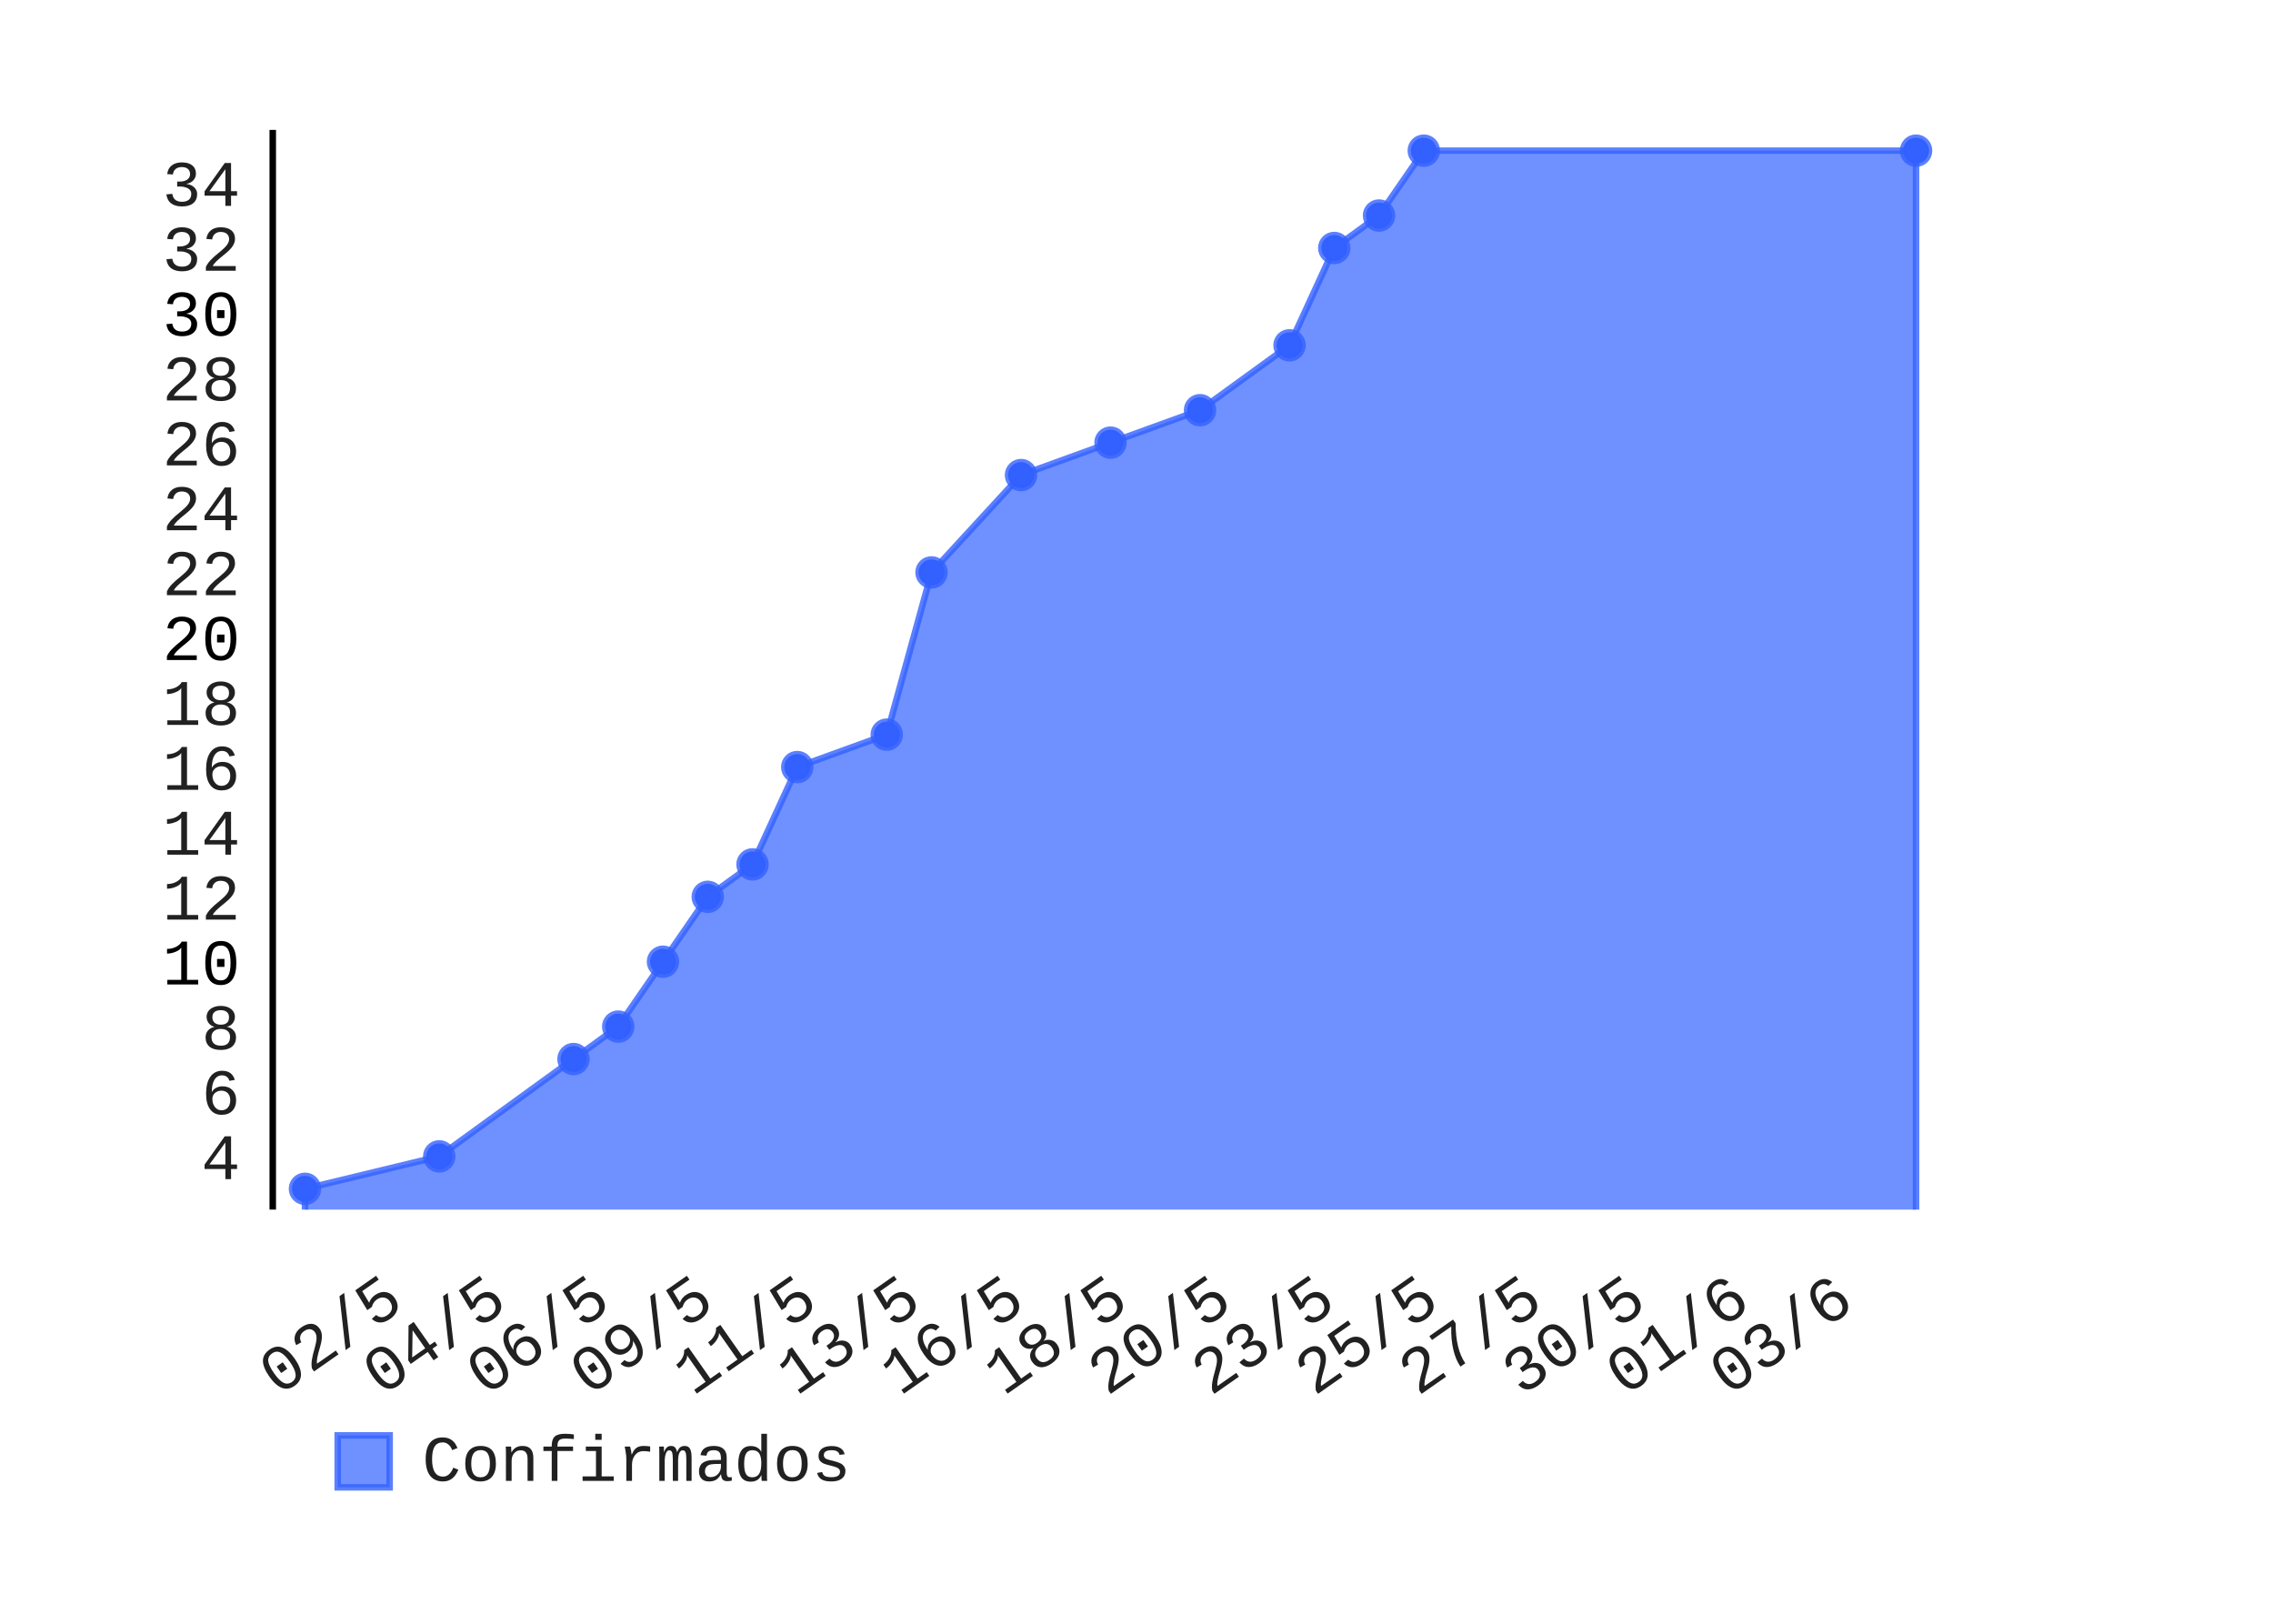
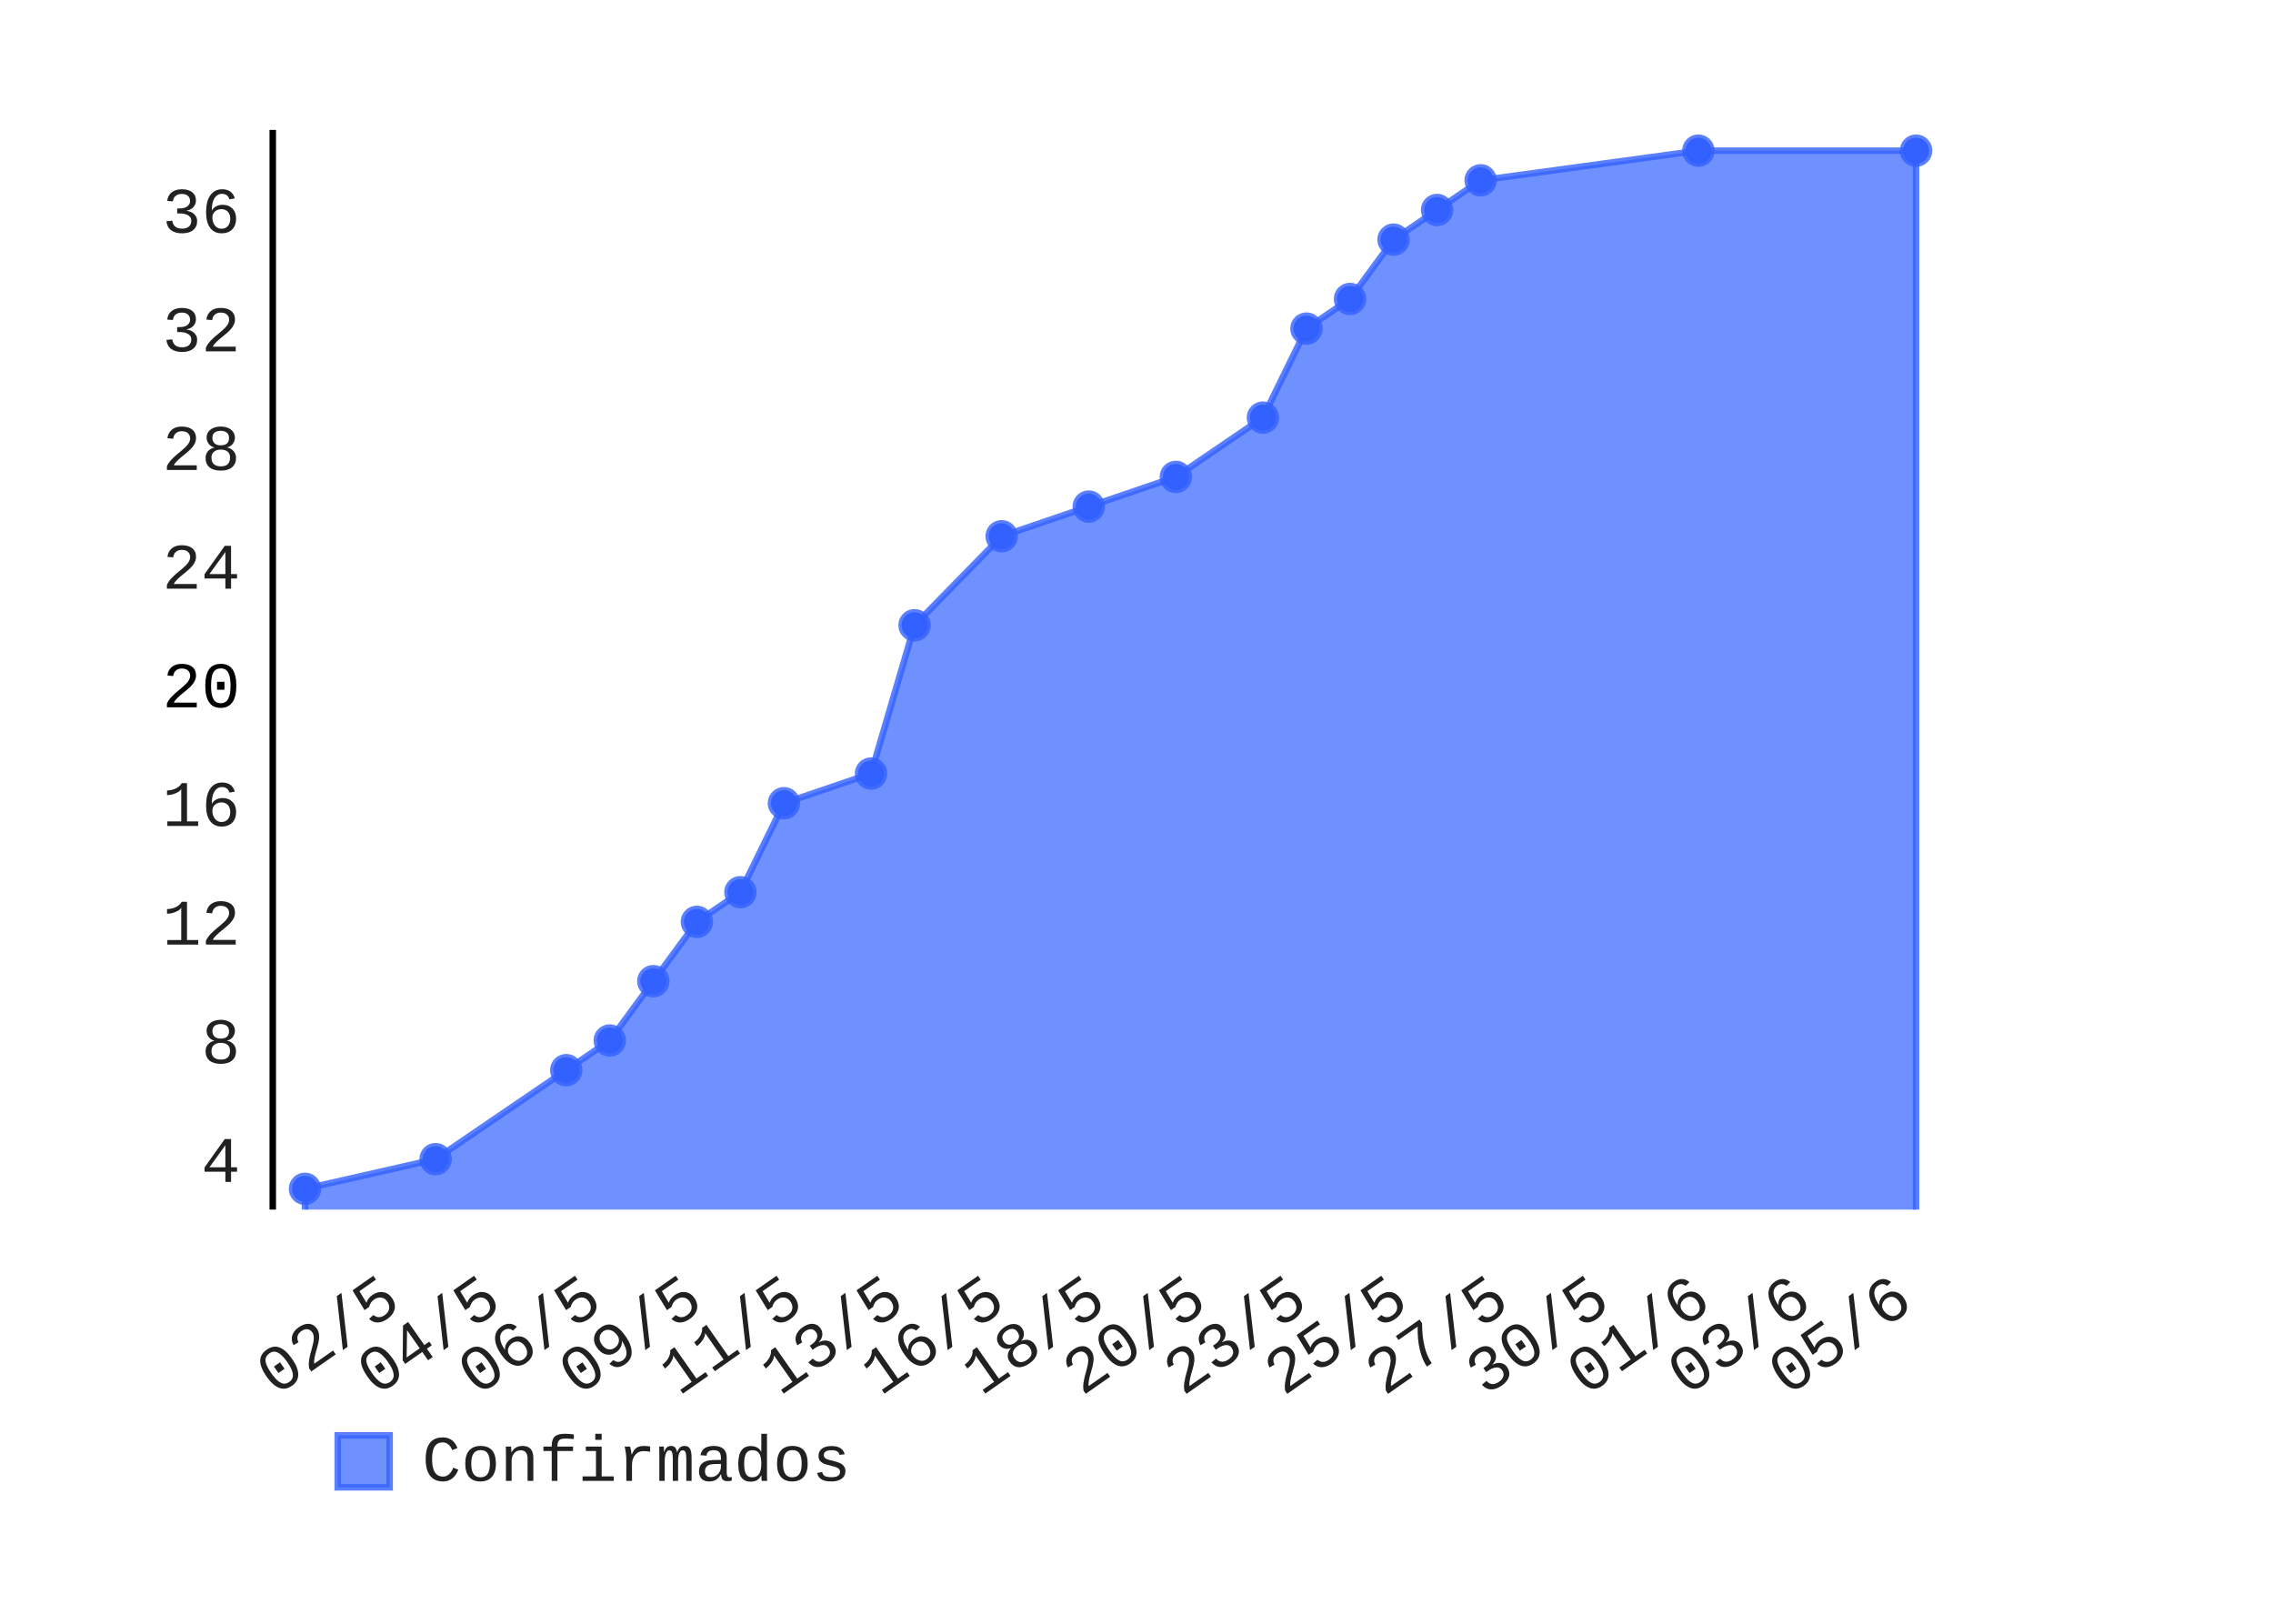
- <svg xmlns="http://www.w3.org/2000/svg" class="pygal-chart" height="250" id="chart-975a3684-748f-46cd-846c-ccfb6f95a8b8" viewBox="0 0 350 250" width="350">
+ <svg xmlns="http://www.w3.org/2000/svg" class="pygal-chart" height="250" id="chart-8367b3b0-e9fa-401c-90f2-70d7968c97ee" viewBox="0 0 350 250" width="350">
  <defs>
-     <style type="text/css">#chart-975a3684-748f-46cd-846c-ccfb6f95a8b8{-webkit-user-select:none;-webkit-font-smoothing:antialiased;font-family:Consolas,"Liberation Mono",Menlo,Courier,monospace}#chart-975a3684-748f-46cd-846c-ccfb6f95a8b8 .title{font-family:Consolas,"Liberation Mono",Menlo,Courier,monospace;font-size:8px}#chart-975a3684-748f-46cd-846c-ccfb6f95a8b8 .legends .legend text{font-family:Consolas,"Liberation Mono",Menlo,Courier,monospace;font-size:10px}#chart-975a3684-748f-46cd-846c-ccfb6f95a8b8 .axis text{font-family:Consolas,"Liberation Mono",Menlo,Courier,monospace;font-size:10px}#chart-975a3684-748f-46cd-846c-ccfb6f95a8b8 .axis text.major{font-family:Consolas,"Liberation Mono",Menlo,Courier,monospace;font-size:10px}#chart-975a3684-748f-46cd-846c-ccfb6f95a8b8 .text-overlay text.value{font-family:Consolas,"Liberation Mono",Menlo,Courier,monospace;font-size:16px}#chart-975a3684-748f-46cd-846c-ccfb6f95a8b8 .text-overlay text.label{font-family:Consolas,"Liberation Mono",Menlo,Courier,monospace;font-size:10px}#chart-975a3684-748f-46cd-846c-ccfb6f95a8b8 .tooltip{font-family:Consolas,"Liberation Mono",Menlo,Courier,monospace;font-size:12px}#chart-975a3684-748f-46cd-846c-ccfb6f95a8b8 text.no_data{font-family:Consolas,"Liberation Mono",Menlo,Courier,monospace;font-size:64px}
- #chart-975a3684-748f-46cd-846c-ccfb6f95a8b8{background-color:transparent}#chart-975a3684-748f-46cd-846c-ccfb6f95a8b8 path,#chart-975a3684-748f-46cd-846c-ccfb6f95a8b8 line,#chart-975a3684-748f-46cd-846c-ccfb6f95a8b8 rect,#chart-975a3684-748f-46cd-846c-ccfb6f95a8b8 circle{-webkit-transition:150ms;-moz-transition:150ms;transition:150ms}#chart-975a3684-748f-46cd-846c-ccfb6f95a8b8 .graph &gt; .background{fill:transparent}#chart-975a3684-748f-46cd-846c-ccfb6f95a8b8 .plot &gt; .background{fill:rgba(255,255,255,1)}#chart-975a3684-748f-46cd-846c-ccfb6f95a8b8 .graph{fill:rgba(0,0,0,.87)}#chart-975a3684-748f-46cd-846c-ccfb6f95a8b8 text.no_data{fill:rgba(0,0,0,1)}#chart-975a3684-748f-46cd-846c-ccfb6f95a8b8 .title{fill:rgba(0,0,0,1)}#chart-975a3684-748f-46cd-846c-ccfb6f95a8b8 .legends .legend text{fill:rgba(0,0,0,.87)}#chart-975a3684-748f-46cd-846c-ccfb6f95a8b8 .legends .legend:hover text{fill:rgba(0,0,0,1)}#chart-975a3684-748f-46cd-846c-ccfb6f95a8b8 .axis .line{stroke:rgba(0,0,0,1)}#chart-975a3684-748f-46cd-846c-ccfb6f95a8b8 .axis .guide.line{stroke:rgba(0,0,0,.54)}#chart-975a3684-748f-46cd-846c-ccfb6f95a8b8 .axis .major.line{stroke:rgba(0,0,0,.87)}#chart-975a3684-748f-46cd-846c-ccfb6f95a8b8 .axis text.major{fill:rgba(0,0,0,1)}#chart-975a3684-748f-46cd-846c-ccfb6f95a8b8 .axis.y .guides:hover .guide.line,#chart-975a3684-748f-46cd-846c-ccfb6f95a8b8 .line-graph .axis.x .guides:hover .guide.line,#chart-975a3684-748f-46cd-846c-ccfb6f95a8b8 .stackedline-graph .axis.x .guides:hover .guide.line,#chart-975a3684-748f-46cd-846c-ccfb6f95a8b8 .xy-graph .axis.x .guides:hover .guide.line{stroke:rgba(0,0,0,1)}#chart-975a3684-748f-46cd-846c-ccfb6f95a8b8 .axis .guides:hover text{fill:rgba(0,0,0,1)}#chart-975a3684-748f-46cd-846c-ccfb6f95a8b8 .reactive{fill-opacity:.7;stroke-opacity:.8}#chart-975a3684-748f-46cd-846c-ccfb6f95a8b8 .ci{stroke:rgba(0,0,0,.87)}#chart-975a3684-748f-46cd-846c-ccfb6f95a8b8 .reactive.active,#chart-975a3684-748f-46cd-846c-ccfb6f95a8b8 .active .reactive{fill-opacity:.8;stroke-opacity:.9;stroke-width:4}#chart-975a3684-748f-46cd-846c-ccfb6f95a8b8 .ci .reactive.active{stroke-width:1.5}#chart-975a3684-748f-46cd-846c-ccfb6f95a8b8 .series text{fill:rgba(0,0,0,1)}#chart-975a3684-748f-46cd-846c-ccfb6f95a8b8 .tooltip rect{fill:rgba(255,255,255,1);stroke:rgba(0,0,0,1);-webkit-transition:opacity 150ms;-moz-transition:opacity 150ms;transition:opacity 150ms}#chart-975a3684-748f-46cd-846c-ccfb6f95a8b8 .tooltip .label{fill:rgba(0,0,0,.87)}#chart-975a3684-748f-46cd-846c-ccfb6f95a8b8 .tooltip .label{fill:rgba(0,0,0,.87)}#chart-975a3684-748f-46cd-846c-ccfb6f95a8b8 .tooltip .legend{font-size:.8em;fill:rgba(0,0,0,.54)}#chart-975a3684-748f-46cd-846c-ccfb6f95a8b8 .tooltip .x_label{font-size:.6em;fill:rgba(0,0,0,1)}#chart-975a3684-748f-46cd-846c-ccfb6f95a8b8 .tooltip .xlink{font-size:.5em;text-decoration:underline}#chart-975a3684-748f-46cd-846c-ccfb6f95a8b8 .tooltip .value{font-size:1.5em}#chart-975a3684-748f-46cd-846c-ccfb6f95a8b8 .bound{font-size:.5em}#chart-975a3684-748f-46cd-846c-ccfb6f95a8b8 .max-value{font-size:.75em;fill:rgba(0,0,0,.54)}#chart-975a3684-748f-46cd-846c-ccfb6f95a8b8 .map-element{fill:rgba(255,255,255,1);stroke:rgba(0,0,0,.54) !important}#chart-975a3684-748f-46cd-846c-ccfb6f95a8b8 .map-element .reactive{fill-opacity:inherit;stroke-opacity:inherit}#chart-975a3684-748f-46cd-846c-ccfb6f95a8b8 .color-0,#chart-975a3684-748f-46cd-846c-ccfb6f95a8b8 .color-0 a:visited{stroke:#3361FF;fill:#3361FF}#chart-975a3684-748f-46cd-846c-ccfb6f95a8b8 .text-overlay .color-0 text{fill:black}
- #chart-975a3684-748f-46cd-846c-ccfb6f95a8b8 text.no_data{text-anchor:middle}#chart-975a3684-748f-46cd-846c-ccfb6f95a8b8 .guide.line{fill:none}#chart-975a3684-748f-46cd-846c-ccfb6f95a8b8 .centered{text-anchor:middle}#chart-975a3684-748f-46cd-846c-ccfb6f95a8b8 .title{text-anchor:middle}#chart-975a3684-748f-46cd-846c-ccfb6f95a8b8 .legends .legend text{fill-opacity:1}#chart-975a3684-748f-46cd-846c-ccfb6f95a8b8 .axis.x text{text-anchor:middle}#chart-975a3684-748f-46cd-846c-ccfb6f95a8b8 .axis.x:not(.web) text[transform]{text-anchor:start}#chart-975a3684-748f-46cd-846c-ccfb6f95a8b8 .axis.x:not(.web) text[transform].backwards{text-anchor:end}#chart-975a3684-748f-46cd-846c-ccfb6f95a8b8 .axis.y text{text-anchor:end}#chart-975a3684-748f-46cd-846c-ccfb6f95a8b8 .axis.y text[transform].backwards{text-anchor:start}#chart-975a3684-748f-46cd-846c-ccfb6f95a8b8 .axis.y2 text{text-anchor:start}#chart-975a3684-748f-46cd-846c-ccfb6f95a8b8 .axis.y2 text[transform].backwards{text-anchor:end}#chart-975a3684-748f-46cd-846c-ccfb6f95a8b8 .axis .guide.line{stroke-dasharray:4,4}#chart-975a3684-748f-46cd-846c-ccfb6f95a8b8 .axis .major.guide.line{stroke-dasharray:6,6}#chart-975a3684-748f-46cd-846c-ccfb6f95a8b8 .horizontal .axis.y .guide.line,#chart-975a3684-748f-46cd-846c-ccfb6f95a8b8 .horizontal .axis.y2 .guide.line,#chart-975a3684-748f-46cd-846c-ccfb6f95a8b8 .vertical .axis.x .guide.line{opacity:0}#chart-975a3684-748f-46cd-846c-ccfb6f95a8b8 .horizontal .axis.always_show .guide.line,#chart-975a3684-748f-46cd-846c-ccfb6f95a8b8 .vertical .axis.always_show .guide.line{opacity:1 !important}#chart-975a3684-748f-46cd-846c-ccfb6f95a8b8 .axis.y .guides:hover .guide.line,#chart-975a3684-748f-46cd-846c-ccfb6f95a8b8 .axis.y2 .guides:hover .guide.line,#chart-975a3684-748f-46cd-846c-ccfb6f95a8b8 .axis.x .guides:hover .guide.line{opacity:1}#chart-975a3684-748f-46cd-846c-ccfb6f95a8b8 .axis .guides:hover text{opacity:1}#chart-975a3684-748f-46cd-846c-ccfb6f95a8b8 .nofill{fill:none}#chart-975a3684-748f-46cd-846c-ccfb6f95a8b8 .subtle-fill{fill-opacity:.2}#chart-975a3684-748f-46cd-846c-ccfb6f95a8b8 .dot{stroke-width:1px;fill-opacity:1}#chart-975a3684-748f-46cd-846c-ccfb6f95a8b8 .dot.active{stroke-width:5px}#chart-975a3684-748f-46cd-846c-ccfb6f95a8b8 .dot.negative{fill:transparent}#chart-975a3684-748f-46cd-846c-ccfb6f95a8b8 text,#chart-975a3684-748f-46cd-846c-ccfb6f95a8b8 tspan{stroke:none !important}#chart-975a3684-748f-46cd-846c-ccfb6f95a8b8 .series text.active{opacity:1}#chart-975a3684-748f-46cd-846c-ccfb6f95a8b8 .tooltip rect{fill-opacity:.95;stroke-width:.5}#chart-975a3684-748f-46cd-846c-ccfb6f95a8b8 .tooltip text{fill-opacity:1}#chart-975a3684-748f-46cd-846c-ccfb6f95a8b8 .showable{visibility:hidden}#chart-975a3684-748f-46cd-846c-ccfb6f95a8b8 .showable.shown{visibility:visible}#chart-975a3684-748f-46cd-846c-ccfb6f95a8b8 .gauge-background{fill:rgba(229,229,229,1);stroke:none}#chart-975a3684-748f-46cd-846c-ccfb6f95a8b8 .bg-lines{stroke:transparent;stroke-width:2px}</style>
+     <style type="text/css">#chart-8367b3b0-e9fa-401c-90f2-70d7968c97ee{-webkit-user-select:none;-webkit-font-smoothing:antialiased;font-family:Consolas,"Liberation Mono",Menlo,Courier,monospace}#chart-8367b3b0-e9fa-401c-90f2-70d7968c97ee .title{font-family:Consolas,"Liberation Mono",Menlo,Courier,monospace;font-size:8px}#chart-8367b3b0-e9fa-401c-90f2-70d7968c97ee .legends .legend text{font-family:Consolas,"Liberation Mono",Menlo,Courier,monospace;font-size:10px}#chart-8367b3b0-e9fa-401c-90f2-70d7968c97ee .axis text{font-family:Consolas,"Liberation Mono",Menlo,Courier,monospace;font-size:10px}#chart-8367b3b0-e9fa-401c-90f2-70d7968c97ee .axis text.major{font-family:Consolas,"Liberation Mono",Menlo,Courier,monospace;font-size:10px}#chart-8367b3b0-e9fa-401c-90f2-70d7968c97ee .text-overlay text.value{font-family:Consolas,"Liberation Mono",Menlo,Courier,monospace;font-size:16px}#chart-8367b3b0-e9fa-401c-90f2-70d7968c97ee .text-overlay text.label{font-family:Consolas,"Liberation Mono",Menlo,Courier,monospace;font-size:10px}#chart-8367b3b0-e9fa-401c-90f2-70d7968c97ee .tooltip{font-family:Consolas,"Liberation Mono",Menlo,Courier,monospace;font-size:12px}#chart-8367b3b0-e9fa-401c-90f2-70d7968c97ee text.no_data{font-family:Consolas,"Liberation Mono",Menlo,Courier,monospace;font-size:64px}
+ #chart-8367b3b0-e9fa-401c-90f2-70d7968c97ee{background-color:transparent}#chart-8367b3b0-e9fa-401c-90f2-70d7968c97ee path,#chart-8367b3b0-e9fa-401c-90f2-70d7968c97ee line,#chart-8367b3b0-e9fa-401c-90f2-70d7968c97ee rect,#chart-8367b3b0-e9fa-401c-90f2-70d7968c97ee circle{-webkit-transition:150ms;-moz-transition:150ms;transition:150ms}#chart-8367b3b0-e9fa-401c-90f2-70d7968c97ee .graph &gt; .background{fill:transparent}#chart-8367b3b0-e9fa-401c-90f2-70d7968c97ee .plot &gt; .background{fill:rgba(255,255,255,1)}#chart-8367b3b0-e9fa-401c-90f2-70d7968c97ee .graph{fill:rgba(0,0,0,.87)}#chart-8367b3b0-e9fa-401c-90f2-70d7968c97ee text.no_data{fill:rgba(0,0,0,1)}#chart-8367b3b0-e9fa-401c-90f2-70d7968c97ee .title{fill:rgba(0,0,0,1)}#chart-8367b3b0-e9fa-401c-90f2-70d7968c97ee .legends .legend text{fill:rgba(0,0,0,.87)}#chart-8367b3b0-e9fa-401c-90f2-70d7968c97ee .legends .legend:hover text{fill:rgba(0,0,0,1)}#chart-8367b3b0-e9fa-401c-90f2-70d7968c97ee .axis .line{stroke:rgba(0,0,0,1)}#chart-8367b3b0-e9fa-401c-90f2-70d7968c97ee .axis .guide.line{stroke:rgba(0,0,0,.54)}#chart-8367b3b0-e9fa-401c-90f2-70d7968c97ee .axis .major.line{stroke:rgba(0,0,0,.87)}#chart-8367b3b0-e9fa-401c-90f2-70d7968c97ee .axis text.major{fill:rgba(0,0,0,1)}#chart-8367b3b0-e9fa-401c-90f2-70d7968c97ee .axis.y .guides:hover .guide.line,#chart-8367b3b0-e9fa-401c-90f2-70d7968c97ee .line-graph .axis.x .guides:hover .guide.line,#chart-8367b3b0-e9fa-401c-90f2-70d7968c97ee .stackedline-graph .axis.x .guides:hover .guide.line,#chart-8367b3b0-e9fa-401c-90f2-70d7968c97ee .xy-graph .axis.x .guides:hover .guide.line{stroke:rgba(0,0,0,1)}#chart-8367b3b0-e9fa-401c-90f2-70d7968c97ee .axis .guides:hover text{fill:rgba(0,0,0,1)}#chart-8367b3b0-e9fa-401c-90f2-70d7968c97ee .reactive{fill-opacity:.7;stroke-opacity:.8}#chart-8367b3b0-e9fa-401c-90f2-70d7968c97ee .ci{stroke:rgba(0,0,0,.87)}#chart-8367b3b0-e9fa-401c-90f2-70d7968c97ee .reactive.active,#chart-8367b3b0-e9fa-401c-90f2-70d7968c97ee .active .reactive{fill-opacity:.8;stroke-opacity:.9;stroke-width:4}#chart-8367b3b0-e9fa-401c-90f2-70d7968c97ee .ci .reactive.active{stroke-width:1.5}#chart-8367b3b0-e9fa-401c-90f2-70d7968c97ee .series text{fill:rgba(0,0,0,1)}#chart-8367b3b0-e9fa-401c-90f2-70d7968c97ee .tooltip rect{fill:rgba(255,255,255,1);stroke:rgba(0,0,0,1);-webkit-transition:opacity 150ms;-moz-transition:opacity 150ms;transition:opacity 150ms}#chart-8367b3b0-e9fa-401c-90f2-70d7968c97ee .tooltip .label{fill:rgba(0,0,0,.87)}#chart-8367b3b0-e9fa-401c-90f2-70d7968c97ee .tooltip .label{fill:rgba(0,0,0,.87)}#chart-8367b3b0-e9fa-401c-90f2-70d7968c97ee .tooltip .legend{font-size:.8em;fill:rgba(0,0,0,.54)}#chart-8367b3b0-e9fa-401c-90f2-70d7968c97ee .tooltip .x_label{font-size:.6em;fill:rgba(0,0,0,1)}#chart-8367b3b0-e9fa-401c-90f2-70d7968c97ee .tooltip .xlink{font-size:.5em;text-decoration:underline}#chart-8367b3b0-e9fa-401c-90f2-70d7968c97ee .tooltip .value{font-size:1.5em}#chart-8367b3b0-e9fa-401c-90f2-70d7968c97ee .bound{font-size:.5em}#chart-8367b3b0-e9fa-401c-90f2-70d7968c97ee .max-value{font-size:.75em;fill:rgba(0,0,0,.54)}#chart-8367b3b0-e9fa-401c-90f2-70d7968c97ee .map-element{fill:rgba(255,255,255,1);stroke:rgba(0,0,0,.54) !important}#chart-8367b3b0-e9fa-401c-90f2-70d7968c97ee .map-element .reactive{fill-opacity:inherit;stroke-opacity:inherit}#chart-8367b3b0-e9fa-401c-90f2-70d7968c97ee .color-0,#chart-8367b3b0-e9fa-401c-90f2-70d7968c97ee .color-0 a:visited{stroke:#3361FF;fill:#3361FF}#chart-8367b3b0-e9fa-401c-90f2-70d7968c97ee .text-overlay .color-0 text{fill:black}
+ #chart-8367b3b0-e9fa-401c-90f2-70d7968c97ee text.no_data{text-anchor:middle}#chart-8367b3b0-e9fa-401c-90f2-70d7968c97ee .guide.line{fill:none}#chart-8367b3b0-e9fa-401c-90f2-70d7968c97ee .centered{text-anchor:middle}#chart-8367b3b0-e9fa-401c-90f2-70d7968c97ee .title{text-anchor:middle}#chart-8367b3b0-e9fa-401c-90f2-70d7968c97ee .legends .legend text{fill-opacity:1}#chart-8367b3b0-e9fa-401c-90f2-70d7968c97ee .axis.x text{text-anchor:middle}#chart-8367b3b0-e9fa-401c-90f2-70d7968c97ee .axis.x:not(.web) text[transform]{text-anchor:start}#chart-8367b3b0-e9fa-401c-90f2-70d7968c97ee .axis.x:not(.web) text[transform].backwards{text-anchor:end}#chart-8367b3b0-e9fa-401c-90f2-70d7968c97ee .axis.y text{text-anchor:end}#chart-8367b3b0-e9fa-401c-90f2-70d7968c97ee .axis.y text[transform].backwards{text-anchor:start}#chart-8367b3b0-e9fa-401c-90f2-70d7968c97ee .axis.y2 text{text-anchor:start}#chart-8367b3b0-e9fa-401c-90f2-70d7968c97ee .axis.y2 text[transform].backwards{text-anchor:end}#chart-8367b3b0-e9fa-401c-90f2-70d7968c97ee .axis .guide.line{stroke-dasharray:4,4}#chart-8367b3b0-e9fa-401c-90f2-70d7968c97ee .axis .major.guide.line{stroke-dasharray:6,6}#chart-8367b3b0-e9fa-401c-90f2-70d7968c97ee .horizontal .axis.y .guide.line,#chart-8367b3b0-e9fa-401c-90f2-70d7968c97ee .horizontal .axis.y2 .guide.line,#chart-8367b3b0-e9fa-401c-90f2-70d7968c97ee .vertical .axis.x .guide.line{opacity:0}#chart-8367b3b0-e9fa-401c-90f2-70d7968c97ee .horizontal .axis.always_show .guide.line,#chart-8367b3b0-e9fa-401c-90f2-70d7968c97ee .vertical .axis.always_show .guide.line{opacity:1 !important}#chart-8367b3b0-e9fa-401c-90f2-70d7968c97ee .axis.y .guides:hover .guide.line,#chart-8367b3b0-e9fa-401c-90f2-70d7968c97ee .axis.y2 .guides:hover .guide.line,#chart-8367b3b0-e9fa-401c-90f2-70d7968c97ee .axis.x .guides:hover .guide.line{opacity:1}#chart-8367b3b0-e9fa-401c-90f2-70d7968c97ee .axis .guides:hover text{opacity:1}#chart-8367b3b0-e9fa-401c-90f2-70d7968c97ee .nofill{fill:none}#chart-8367b3b0-e9fa-401c-90f2-70d7968c97ee .subtle-fill{fill-opacity:.2}#chart-8367b3b0-e9fa-401c-90f2-70d7968c97ee .dot{stroke-width:1px;fill-opacity:1}#chart-8367b3b0-e9fa-401c-90f2-70d7968c97ee .dot.active{stroke-width:5px}#chart-8367b3b0-e9fa-401c-90f2-70d7968c97ee .dot.negative{fill:transparent}#chart-8367b3b0-e9fa-401c-90f2-70d7968c97ee text,#chart-8367b3b0-e9fa-401c-90f2-70d7968c97ee tspan{stroke:none !important}#chart-8367b3b0-e9fa-401c-90f2-70d7968c97ee .series text.active{opacity:1}#chart-8367b3b0-e9fa-401c-90f2-70d7968c97ee .tooltip rect{fill-opacity:.95;stroke-width:.5}#chart-8367b3b0-e9fa-401c-90f2-70d7968c97ee .tooltip text{fill-opacity:1}#chart-8367b3b0-e9fa-401c-90f2-70d7968c97ee .showable{visibility:hidden}#chart-8367b3b0-e9fa-401c-90f2-70d7968c97ee .showable.shown{visibility:visible}#chart-8367b3b0-e9fa-401c-90f2-70d7968c97ee .gauge-background{fill:rgba(229,229,229,1);stroke:none}#chart-8367b3b0-e9fa-401c-90f2-70d7968c97ee .bg-lines{stroke:transparent;stroke-width:2px}</style>
  </defs>
  <g class="graph datetimeline-graph vertical">
    <rect class="background" height="250" width="350" x="0" y="0" />
    <g class="plot" transform="translate(42, 20)">
      <rect class="background" height="166.234" width="258.0" x="0" y="0" />
      <g class="axis y">
        <g class="guides">
-           <text class="" x="-5" y="161.542">4</text>
+           <text class="" x="-5" y="161.97">4</text>
        </g>
        <g class="guides">
-           <text class="" x="-5" y="151.552">6</text>
+           <text class="" x="-5" y="143.703">8</text>
        </g>
        <g class="guides">
-           <text class="" x="-5" y="141.562">8</text>
+           <text class="" x="-5" y="125.436">12</text>
        </g>
        <g class="guides">
-           <text class="major" x="-5" y="131.572">10</text>
+           <text class="" x="-5" y="107.168">16</text>
        </g>
        <g class="guides">
-           <text class="" x="-5" y="121.582">12</text>
+           <text class="major" x="-5" y="88.901">20</text>
        </g>
        <g class="guides">
-           <text class="" x="-5" y="111.592">14</text>
+           <text class="" x="-5" y="70.633">24</text>
        </g>
        <g class="guides">
-           <text class="" x="-5" y="101.602">16</text>
+           <text class="" x="-5" y="52.366">28</text>
        </g>
        <g class="guides">
-           <text class="" x="-5" y="91.612">18</text>
+           <text class="" x="-5" y="34.098">32</text>
        </g>
        <g class="guides">
-           <text class="major" x="-5" y="81.622">20</text>
-         </g>
-         <g class="guides">
-           <text class="" x="-5" y="71.632">22</text>
-         </g>
-         <g class="guides">
-           <text class="" x="-5" y="61.642">24</text>
-         </g>
-         <g class="guides">
-           <text class="" x="-5" y="51.652">26</text>
-         </g>
-         <g class="guides">
-           <text class="" x="-5" y="41.662">28</text>
-         </g>
-         <g class="guides">
-           <text class="major" x="-5" y="31.672">30</text>
-         </g>
-         <g class="guides">
-           <text class="" x="-5" y="21.682">32</text>
-         </g>
-         <g class="guides">
-           <text class="" x="-5" y="11.692">34</text>
+           <text class="" x="-5" y="15.831">36</text>
        </g>
      </g>
      <g class="axis x">
        <path class="line" d="M0 0 v166.234" />
        <g class="guides">
-           <path class="guide line" d="M20.53 0 v166.234" />
-           <text class="backwards" transform="rotate(325 20.53015 181.2342)" x="20.53" y="181.234">02/5</text>
+           <path class="guide line" d="M20.109 0 v166.234" />
+           <text class="backwards" transform="rotate(325 20.10938 181.2342)" x="20.109" y="181.234">02/5</text>
        </g>
        <g class="guides">
-           <path class="guide line" d="M36.482 0 v166.234" />
-           <text class="backwards" transform="rotate(325 36.4816 181.2342)" x="36.482" y="181.234">04/5</text>
+           <path class="guide line" d="M35.63 0 v166.234" />
+           <text class="backwards" transform="rotate(325 35.62971 181.2342)" x="35.63" y="181.234">04/5</text>
        </g>
        <g class="guides">
-           <path class="guide line" d="M52.433 0 v166.234" />
-           <text class="backwards" transform="rotate(325 52.43305 181.2342)" x="52.433" y="181.234">06/5</text>
+           <path class="guide line" d="M51.15 0 v166.234" />
+           <text class="backwards" transform="rotate(325 51.15004 181.2342)" x="51.15" y="181.234">06/5</text>
        </g>
        <g class="guides">
-           <path class="guide line" d="M68.384 0 v166.234" />
-           <text class="backwards" transform="rotate(325 68.3845 181.2342)" x="68.384" y="181.234">09/5</text>
+           <path class="guide line" d="M66.67 0 v166.234" />
+           <text class="backwards" transform="rotate(325 66.67036 181.2342)" x="66.67" y="181.234">09/5</text>
        </g>
        <g class="guides">
-           <path class="guide line" d="M84.336 0 v166.234" />
-           <text class="backwards" transform="rotate(325 84.33594 181.2342)" x="84.336" y="181.234">11/5</text>
+           <path class="guide line" d="M82.191 0 v166.234" />
+           <text class="backwards" transform="rotate(325 82.19069 181.2342)" x="82.191" y="181.234">11/5</text>
        </g>
        <g class="guides">
-           <path class="guide line" d="M100.287 0 v166.234" />
-           <text class="backwards" transform="rotate(325 100.2874 181.2342)" x="100.287" y="181.234">13/5</text>
+           <path class="guide line" d="M97.711 0 v166.234" />
+           <text class="backwards" transform="rotate(325 97.71102 181.2342)" x="97.711" y="181.234">13/5</text>
        </g>
        <g class="guides">
-           <path class="guide line" d="M116.239 0 v166.234" />
-           <text class="backwards" transform="rotate(325 116.2388 181.2342)" x="116.239" y="181.234">16/5</text>
+           <path class="guide line" d="M113.231 0 v166.234" />
+           <text class="backwards" transform="rotate(325 113.2313 181.2342)" x="113.231" y="181.234">16/5</text>
        </g>
        <g class="guides">
-           <path class="guide line" d="M132.19 0 v166.234" />
-           <text class="backwards" transform="rotate(325 132.1903 181.2342)" x="132.19" y="181.234">18/5</text>
+           <path class="guide line" d="M128.752 0 v166.234" />
+           <text class="backwards" transform="rotate(325 128.7517 181.2342)" x="128.752" y="181.234">18/5</text>
        </g>
        <g class="guides">
-           <path class="guide line" d="M148.142 0 v166.234" />
-           <text class="backwards" transform="rotate(325 148.1417 181.2342)" x="148.142" y="181.234">20/5</text>
+           <path class="guide line" d="M144.272 0 v166.234" />
+           <text class="backwards" transform="rotate(325 144.272 181.2342)" x="144.272" y="181.234">20/5</text>
        </g>
        <g class="guides">
-           <path class="guide line" d="M164.093 0 v166.234" />
-           <text class="backwards" transform="rotate(325 164.0932 181.2342)" x="164.093" y="181.234">23/5</text>
+           <path class="guide line" d="M159.792 0 v166.234" />
+           <text class="backwards" transform="rotate(325 159.7923 181.2342)" x="159.792" y="181.234">23/5</text>
        </g>
        <g class="guides">
-           <path class="guide line" d="M180.045 0 v166.234" />
-           <text class="backwards" transform="rotate(325 180.0446 181.2342)" x="180.045" y="181.234">25/5</text>
+           <path class="guide line" d="M175.313 0 v166.234" />
+           <text class="backwards" transform="rotate(325 175.3127 181.2342)" x="175.313" y="181.234">25/5</text>
        </g>
        <g class="guides">
-           <path class="guide line" d="M195.996 0 v166.234" />
-           <text class="backwards" transform="rotate(325 195.9961 181.2342)" x="195.996" y="181.234">27/5</text>
+           <path class="guide line" d="M190.833 0 v166.234" />
+           <text class="backwards" transform="rotate(325 190.833 181.2342)" x="190.833" y="181.234">27/5</text>
        </g>
        <g class="guides">
-           <path class="guide line" d="M211.948 0 v166.234" />
-           <text class="backwards" transform="rotate(325 211.9475 181.2342)" x="211.948" y="181.234">30/5</text>
+           <path class="guide line" d="M206.353 0 v166.234" />
+           <text class="backwards" transform="rotate(325 206.3533 181.2342)" x="206.353" y="181.234">30/5</text>
        </g>
        <g class="guides">
-           <path class="guide line" d="M227.899 0 v166.234" />
-           <text class="backwards" transform="rotate(325 227.899 181.2342)" x="227.899" y="181.234">01/6</text>
+           <path class="guide line" d="M221.874 0 v166.234" />
+           <text class="backwards" transform="rotate(325 221.8736 181.2342)" x="221.874" y="181.234">01/6</text>
        </g>
        <g class="guides">
-           <path class="guide line" d="M243.85 0 v166.234" />
-           <text class="backwards" transform="rotate(325 243.8504 181.2342)" x="243.85" y="181.234">03/6</text>
+           <path class="guide line" d="M237.394 0 v166.234" />
+           <text class="backwards" transform="rotate(325 237.394 181.2342)" x="237.394" y="181.234">03/6</text>
+         </g>
+         <g class="guides">
+           <path class="guide line" d="M252.914 0 v166.234" />
+           <text class="backwards" transform="rotate(325 252.9143 181.2342)" x="252.914" y="181.234">05/6</text>
        </g>
      </g>
      <g class="series serie-0 color-0">
-         <path class="line reactive" d="M4.962 166.234 L4.962 163.037 25.635 158.042 46.308 143.057 53.199 138.062 60.09 128.072 66.981 118.082 73.872 113.087 80.763 98.102 94.545 93.107 101.436 68.132 115.218 53.147 129 48.152 142.782 43.157 156.564 33.167 163.455 18.182 170.346 13.187 177.237 3.197 253.038 3.197 253.038 166.234" />
+         <path class="line reactive" d="M4.962 166.234 L4.962 163.037 25.076 158.47 45.19 144.77 51.895 140.203 58.6 131.069 65.305 121.936 72.009 117.369 78.714 103.668 92.124 99.101 98.828 76.267 112.238 62.566 125.648 57.999 139.057 53.432 152.467 44.299 159.172 30.598 165.876 26.031 172.581 16.897 179.286 12.331 185.991 7.764 219.515 3.197 253.038 3.197 253.038 166.234" />
      </g>
    </g>
    <g class="titles" />
    <g class="plot overlay" transform="translate(42, 20)">
      <g class="series serie-0 color-0">
        <g class="dots">
          <circle class="dot reactive tooltip-trigger" cx="4.962" cy="163.037" r="2" />
        </g>
        <g class="dots">
-           <circle class="dot reactive tooltip-trigger" cx="25.635" cy="158.042" r="2" />
+           <circle class="dot reactive tooltip-trigger" cx="25.076" cy="158.47" r="2" />
        </g>
        <g class="dots">
-           <circle class="dot reactive tooltip-trigger" cx="46.308" cy="143.057" r="2" />
+           <circle class="dot reactive tooltip-trigger" cx="45.19" cy="144.77" r="2" />
        </g>
        <g class="dots">
-           <circle class="dot reactive tooltip-trigger" cx="53.199" cy="138.062" r="2" />
+           <circle class="dot reactive tooltip-trigger" cx="51.895" cy="140.203" r="2" />
        </g>
        <g class="dots">
-           <circle class="dot reactive tooltip-trigger" cx="60.09" cy="128.072" r="2" />
+           <circle class="dot reactive tooltip-trigger" cx="58.6" cy="131.069" r="2" />
        </g>
        <g class="dots">
-           <circle class="dot reactive tooltip-trigger" cx="66.981" cy="118.082" r="2" />
+           <circle class="dot reactive tooltip-trigger" cx="65.305" cy="121.936" r="2" />
        </g>
        <g class="dots">
-           <circle class="dot reactive tooltip-trigger" cx="73.872" cy="113.087" r="2" />
+           <circle class="dot reactive tooltip-trigger" cx="72.009" cy="117.369" r="2" />
        </g>
        <g class="dots">
-           <circle class="dot reactive tooltip-trigger" cx="80.763" cy="98.102" r="2" />
+           <circle class="dot reactive tooltip-trigger" cx="78.714" cy="103.668" r="2" />
        </g>
        <g class="dots">
-           <circle class="dot reactive tooltip-trigger" cx="94.545" cy="93.107" r="2" />
+           <circle class="dot reactive tooltip-trigger" cx="92.124" cy="99.101" r="2" />
        </g>
        <g class="dots">
-           <circle class="dot reactive tooltip-trigger" cx="101.436" cy="68.132" r="2" />
+           <circle class="dot reactive tooltip-trigger" cx="98.828" cy="76.267" r="2" />
        </g>
        <g class="dots">
-           <circle class="dot reactive tooltip-trigger" cx="115.218" cy="53.147" r="2" />
+           <circle class="dot reactive tooltip-trigger" cx="112.238" cy="62.566" r="2" />
        </g>
        <g class="dots">
-           <circle class="dot reactive tooltip-trigger" cx="129.0" cy="48.152" r="2" />
+           <circle class="dot reactive tooltip-trigger" cx="125.648" cy="57.999" r="2" />
        </g>
        <g class="dots">
-           <circle class="dot reactive tooltip-trigger" cx="142.782" cy="43.157" r="2" />
+           <circle class="dot reactive tooltip-trigger" cx="139.057" cy="53.432" r="2" />
        </g>
        <g class="dots">
-           <circle class="dot reactive tooltip-trigger" cx="156.564" cy="33.167" r="2" />
+           <circle class="dot reactive tooltip-trigger" cx="152.467" cy="44.299" r="2" />
        </g>
        <g class="dots">
-           <circle class="dot reactive tooltip-trigger" cx="163.455" cy="18.182" r="2" />
+           <circle class="dot reactive tooltip-trigger" cx="159.172" cy="30.598" r="2" />
        </g>
        <g class="dots">
-           <circle class="dot reactive tooltip-trigger" cx="170.346" cy="13.187" r="2" />
+           <circle class="dot reactive tooltip-trigger" cx="165.876" cy="26.031" r="2" />
        </g>
        <g class="dots">
-           <circle class="dot reactive tooltip-trigger" cx="177.237" cy="3.197" r="2" />
+           <circle class="dot reactive tooltip-trigger" cx="172.581" cy="16.897" r="2" />
+         </g>
+         <g class="dots">
+           <circle class="dot reactive tooltip-trigger" cx="179.286" cy="12.331" r="2" />
+         </g>
+         <g class="dots">
+           <circle class="dot reactive tooltip-trigger" cx="185.991" cy="7.764" r="2" />
+         </g>
+         <g class="dots">
+           <circle class="dot reactive tooltip-trigger" cx="219.515" cy="3.197" r="2" />
        </g>
        <g class="dots">
          <circle class="dot reactive tooltip-trigger" cx="253.038" cy="3.197" r="2" />
        </g>
      </g>
    </g>
    <g class="plot text-overlay" transform="translate(42, 20)">
      <g class="series serie-0 color-0" />
    </g>
    <g class="plot tooltip-overlay" transform="translate(42, 20)">
      <g class="tooltip" style="opacity: 0" transform="translate(0 0)">
        <rect class="tooltip-box" height="0" rx="10" ry="10" width="0" />
        <g class="text" />
      </g>
    </g>
    <g class="legends" transform="translate(52, 220)">
      <g class="legend reactive activate-serie" id="activate-serie-0">
        <rect class="color-0 reactive" height="8" width="8" x="0.0" y="1.0" />
        <text x="13.0" y="8.0">Confirmados</text>
      </g>
    </g>
  </g>
</svg>
